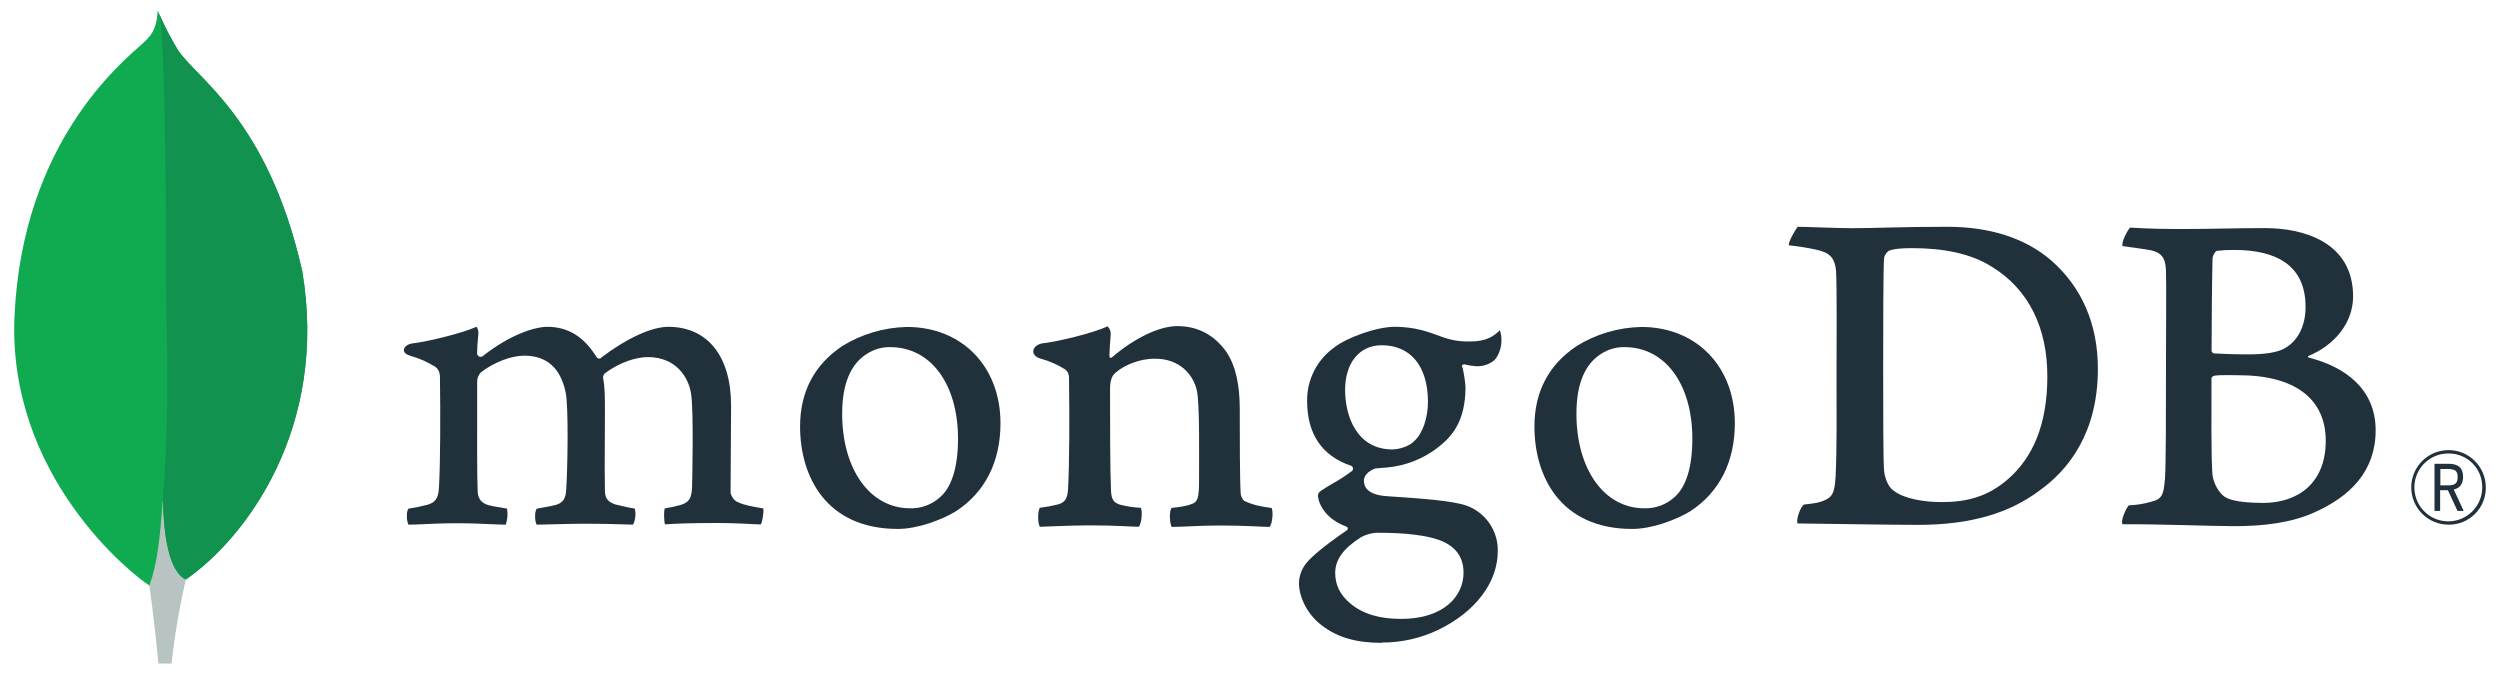
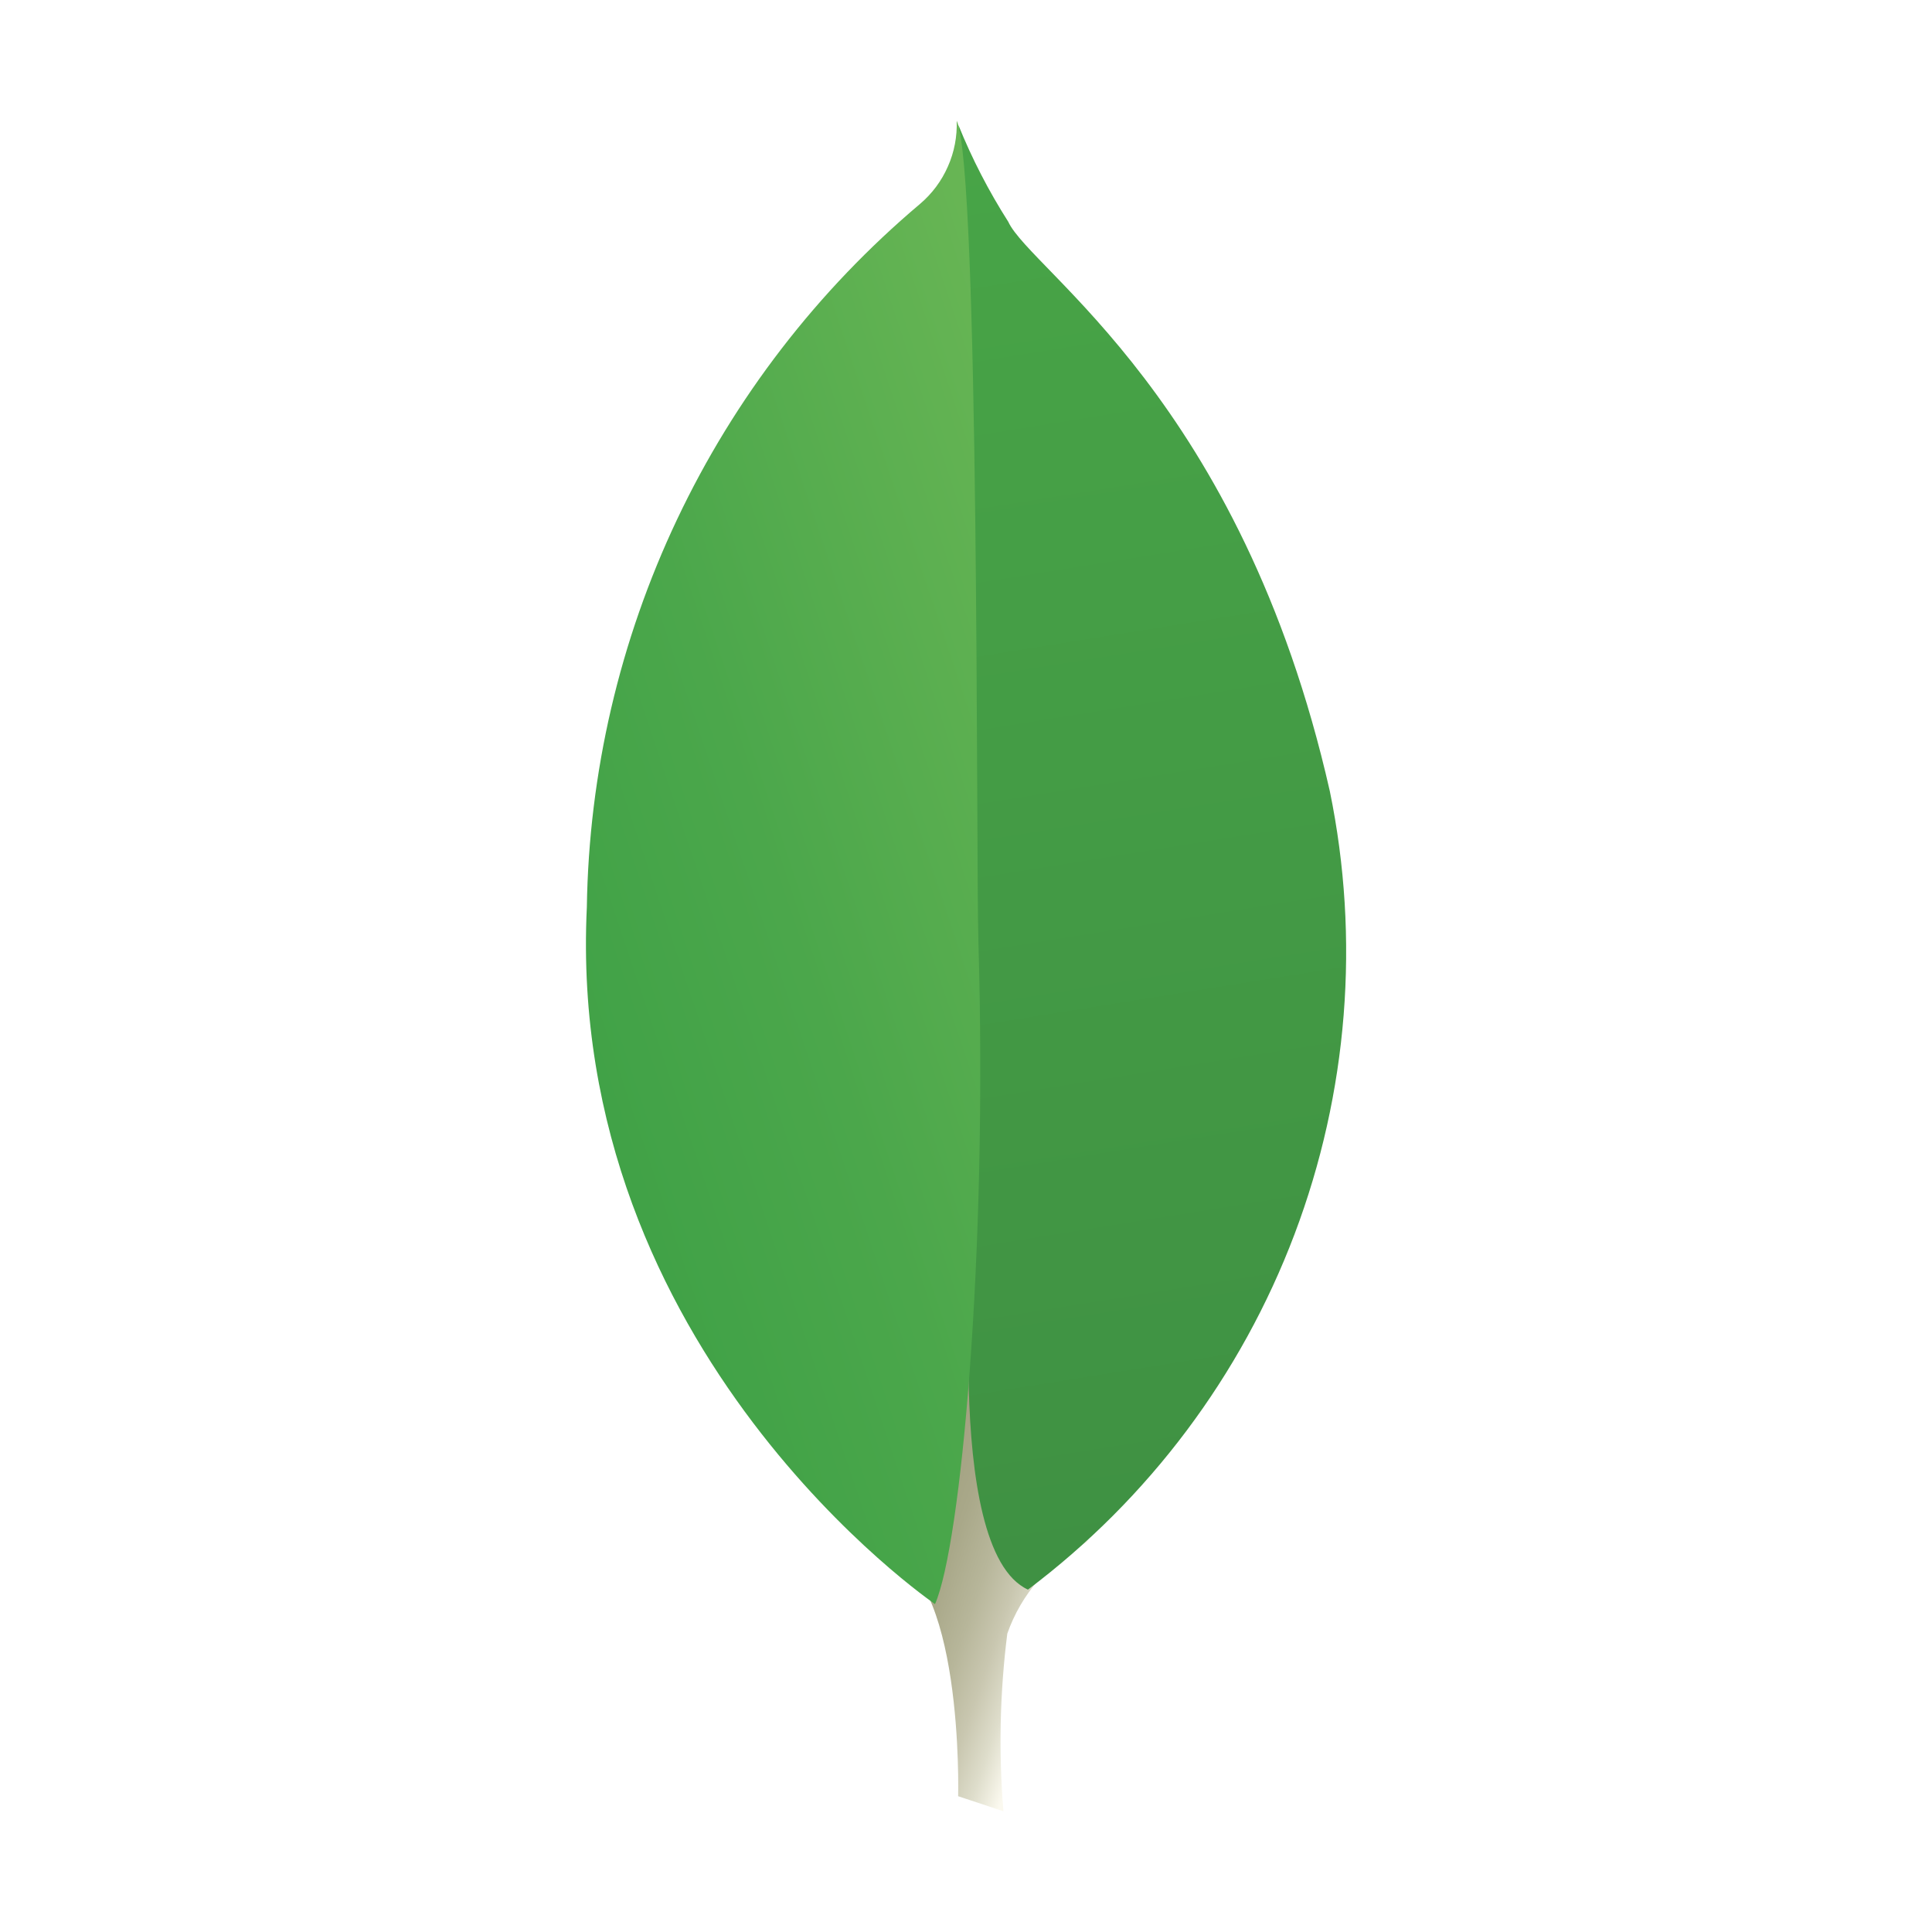
- <svg xmlns="http://www.w3.org/2000/svg" id="Layer_1" data-name="Layer 1" viewBox="0 0 1112.61 300">
+ <svg xmlns="http://www.w3.org/2000/svg" width="32" height="32" viewBox="0 0 32 32" fill="none">
+   <path d="M16.62 30L15.87 29.751C15.87 29.751 15.97 25.951 14.595 25.684C13.694 24.636 14.727 -19.057 18.017 25.535C17.393 25.851 16.916 26.397 16.684 27.058C16.561 28.034 16.539 29.02 16.62 30V30Z" fill="url(#paint0_linear_49610_4450)" />
+   <path d="M17.026 26.329C19.026 24.824 20.557 22.782 21.442 20.441C22.327 18.1 22.53 15.556 22.026 13.104C20.556 6.619 17.075 4.487 16.7 3.673C16.377 3.166 16.1 2.631 15.875 2.073L16.152 20.142C16.152 20.142 15.578 25.664 17.026 26.329Z" fill="url(#paint1_linear_49610_4450)" />
+   <path d="M15.487 26.569C15.487 26.569 9.366 22.4 9.72 15.025C9.753 12.802 10.263 10.611 11.215 8.602C12.167 6.592 13.539 4.811 15.239 3.377C15.438 3.208 15.595 2.997 15.7 2.758C15.806 2.52 15.855 2.26 15.846 2C16.227 2.82 16.165 14.243 16.205 15.579C16.36 20.776 15.916 25.588 15.487 26.569Z" fill="url(#paint2_linear_49610_4450)" />
  <defs>
-     <style>.cls-1{fill:#10aa50;}.cls-2{fill:#b8c4c2;}.cls-3{fill:#12924f;}.cls-4{fill:#21313c;}</style>
+     <linearGradient id="paint0_linear_49610_4450" x1="11.572" y1="16.252" x2="20.204" y2="19.181" gradientUnits="userSpaceOnUse">
+       <stop offset="0.231" stop-color="#999875" />
+       <stop offset="0.563" stop-color="#9B9977" />
+       <stop offset="0.683" stop-color="#A09F7E" />
+       <stop offset="0.768" stop-color="#A9A889" />
+       <stop offset="0.837" stop-color="#B7B69A" />
+       <stop offset="0.896" stop-color="#C9C7B0" />
+       <stop offset="0.948" stop-color="#DEDDCB" />
+       <stop offset="0.994" stop-color="#F8F6EB" />
+       <stop offset="1" stop-color="#FBF9EF" />
+     </linearGradient>
+     <linearGradient id="paint1_linear_49610_4450" x1="14.737" y1="1.944" x2="18.553" y2="25.773" gradientUnits="userSpaceOnUse">
+       <stop stop-color="#48A547" />
+       <stop offset="1" stop-color="#3F9143" />
+     </linearGradient>
+     <linearGradient id="paint2_linear_49610_4450" x1="9.193" y1="15.755" x2="19.434" y2="12.325" gradientUnits="userSpaceOnUse">
+       <stop stop-color="#41A247" />
+       <stop offset="0.352" stop-color="#4BA74B" />
+       <stop offset="0.956" stop-color="#67B554" />
+       <stop offset="1" stop-color="#69B655" />
+     </linearGradient>
  </defs>
-   <path class="cls-1" d="M134.44,120.34C119.13,52.8,87.22,34.82,79.08,22.11a144.57,144.57,0,0,1-8.9-17.42c-.43,6-1.22,9.78-6.32,14.33C53.62,28.15,10.13,63.59,6.47,140.33c-3.41,71.55,52.6,115.67,60,120.23,5.69,2.8,12.62.06,16-2.51,27-18.53,63.89-67.93,52-137.71" />
-   <path class="cls-2" d="M72.5,222.46c-1.41,17.71-2.42,28-6,38.12,0,0,2.35,16.86,4,34.72h5.84a324.73,324.73,0,0,1,6.37-37.39C75.15,254.19,72.79,238,72.5,222.46Z" />
-   <path class="cls-3" d="M82.7,257.92h0c-7.64-3.53-9.85-20.06-10.19-35.46a725.83,725.83,0,0,0,1.65-76.35c-.4-13.36.19-123.74-3.29-139.9A134.29,134.29,0,0,0,79.08,22.1c8.14,12.72,40.06,30.7,55.36,98.24C146.36,190,109.67,239.27,82.7,257.92Z" />
-   <path class="cls-4" d="M1089.7,233.5a16.59,16.59,0,1,1,16.59-16.82,16.38,16.38,0,0,1-16.59,16.82m0-31.68a15.1,15.1,0,1,0,15,15.14,14.85,14.85,0,0,0-15-15.14m4,25.58-4.28-9.23h-3.45v9.23h-2.51v-21h6.19c4.61,0,6.53,2,6.53,5.87,0,3.08-1.45,5-4.15,5.59l4.42,9.51ZM1086.07,216h3.63c2.94,0,4.06-1,4.06-3.68s-1.07-3.59-4.38-3.59h-3.31Z" />
-   <path class="cls-4" d="M842.79,218.38c4.49,3.59,13.46,5.07,21.37,5.07,10.25,0,20.3-1.9,30.12-10.77,10-9.09,16.88-23,16.88-45.21,0-21.34-8.12-38.66-24.78-48.8-9.4-5.91-21.58-8.24-35.47-8.24-4,0-8.12.21-10.46,1.27a5.49,5.49,0,0,0-1.93,3c-.42,3.8-.42,32.74-.42,49.85,0,17.54,0,42,.42,45,.22,2.54,1.5,7,4.27,8.87M800.15,100.93c3.63,0,17.43.63,23.85.63,12,0,20.29-.63,42.72-.63,18.8,0,34.62,5.07,45.93,14.78,13.68,11.84,21,28.31,21,48.38,0,28.52-13,45-26.07,54.29-13,9.72-29.91,15.21-54,15.21-12.82,0-34.83-.42-53.2-.63H800c-.86-1.69,1.57-8.28,3.07-8.45,5-.56,6.32-.76,8.62-1.71,3.88-1.59,4.79-3.57,5.22-10.54.64-13.1.43-28.73.43-46.48,0-12.67.21-37.39-.21-45.21-.65-6.54-3.41-8.23-9-9.5a116.24,116.24,0,0,0-12-1.9c-.42-1.27,2.86-7,3.93-8.24" />
-   <path class="cls-4" d="M986.6,111.65c-.85.21-1.92,2.33-1.92,3.38-.22,7.61-.43,27.46-.43,41.19a1.36,1.36,0,0,0,1.07,1.06c2.77.21,9.61.43,15.38.43,8.12,0,12.82-1.06,15.38-2.33,6.84-3.38,10-10.78,10-18.8,0-18.38-12.82-25.35-31.83-25.35a57.35,57.35,0,0,0-7.69.42m48.5,84.5c0-18.59-13.68-29.15-38.68-29.15-1.06,0-9-.21-10.89.21-.64.21-1.28.63-1.28,1.06,0,13.31-.22,34.64.43,43.09.43,3.59,3,8.66,6.19,10.14,3.42,1.9,11.11,2.32,16.45,2.32,14.74,0,27.78-8.23,27.78-27.67M948,101.3c1.93,0,7.61.63,22.14.63,13.67,0,24.78-.42,38-.42,16.45,0,39.09,5.92,39.09,30.42,0,12-8.54,21.76-19.65,26.41-.64.21-.64.63,0,.84,15.81,4,29.69,13.73,29.69,32.32,0,18.17-11.32,29.58-27.77,36.76-10,4.44-22.43,5.91-35,5.91-9.61,0-35.37-1-49.69-.84-1.5-.63,1.37-7.4,2.65-8.45a39.38,39.38,0,0,0,9.69-1.52c5.12-1.26,5.73-2.91,6.37-10.52.43-6.55.43-30,.43-46.69,0-22.82.22-38.23,0-45.84-.21-5.91-2.35-7.82-6.41-8.87-3.2-.64-8.54-1.27-12.81-1.9-1.07-1.06,2.22-7.4,3.28-8.24" />
-   <path class="cls-4" d="M181.75,233.5a9.26,9.26,0,0,1-.65-4.27,5.43,5.43,0,0,1,.65-2.85,72.58,72.58,0,0,0,8.2-1.67c3.78-.94,5.2-3,5.42-7.82.62-11.39.66-32.76.44-47.78v-.44c0-1.62,0-3.82-2-5.37a42.94,42.94,0,0,0-11.33-5c-1.79-.53-2.78-1.47-2.73-2.57s1.18-2.4,3.51-2.86c6.19-.63,22.41-4.5,28.78-7.44a4.22,4.22,0,0,1,.85,3c0,.66-.1,1.36-.17,2.08-.18,2.12-.38,4.53-.38,6.93a1.58,1.58,0,0,0,2.68.91c12.13-9.51,23-12.9,28.57-12.9,9.17,0,16.31,4.38,21.84,13.4a1.47,1.47,0,0,0,1.24.73,1.42,1.42,0,0,0,1.16-.62c11.15-8.46,22.2-13.51,29.6-13.51,17.48,0,27.93,13.09,27.93,35,0,6.3-.06,14.29-.12,21.74-.05,6.54-.1,12.67-.1,16.91,0,1,1.38,3.88,3.45,4.45,2.56,1.25,6.25,1.89,10.92,2.69l.18,0c.35,1.26-.39,6.15-1.1,7.15-1.16,0-2.76-.1-4.76-.2-3.63-.18-8.61-.43-14.4-.43-11.62,0-17.69.22-23.49.6-.44-1.45-.59-6.13-.06-7.11A61.55,61.55,0,0,0,303,224.7c3.7-1.22,4.77-2.9,5-7.81.09-3.49.76-34.24-.43-41.54-1.1-7.57-6.8-16.43-19.27-16.43-4.63,0-12.1,1.93-19.22,7.33a2.8,2.8,0,0,0-.7,1.81v.15c.84,3.94.84,8.54.84,15.49,0,4,0,8.17-.05,12.34-.05,8.48-.09,16.48.05,22.53,0,4.12,2.49,5.11,4.5,5.9,1.09.24,1.95.45,2.82.65,1.67.41,3.41.83,6,1.24a11.49,11.49,0,0,1-.1,5.32,4.26,4.26,0,0,1-.75,1.81c-6.46-.22-13.09-.41-22.66-.41-2.9,0-7.63.12-11.81.23-3.39.09-6.59.18-8.41.19a8.24,8.24,0,0,1-.64-3.68,6.38,6.38,0,0,1,.67-3.44l2.57-.47c2.24-.4,4.18-.74,6-1.2,3.16-1,4.35-2.72,4.58-6.75.62-9.4,1.1-36.49-.23-43.27-2.26-10.88-8.45-16.4-18.41-16.4-5.83,0-13.2,2.81-19.22,7.32a5.86,5.86,0,0,0-1.77,4.35c0,3.23,0,7.07,0,11.19,0,13.6-.09,30.53.24,37.85.2,2.26,1,4.94,5.23,5.92.93.27,2.53.53,4.39.84,1.07.18,2.24.37,3.45.59a15.16,15.16,0,0,1-.57,7.15c-1.86,0-4.15-.12-6.77-.23-4-.18-9-.4-14.65-.4-6.68,0-11.33.22-15.06.4-2.51.12-4.68.22-6.85.23" />
-   <path class="cls-4" d="M396.2,154.49A18.22,18.22,0,0,0,386,157.36c-7.42,4.51-11.2,13.52-11.2,26.76,0,24.78,12.41,42.09,30.18,42.09A19,19,0,0,0,418,221.6c5.46-4.45,8.36-13.55,8.36-26.29,0-24.41-12.13-40.82-30.18-40.82m3.42,80.91c-32.1,0-43.53-23.55-43.53-45.58,0-15.39,6.29-27.42,18.7-35.77a57.11,57.11,0,0,1,28.89-8.54c24.49,0,41.6,17.61,41.6,42.84,0,17.14-6.83,30.68-19.76,39.14-6.21,3.8-17,7.91-25.9,7.91" />
-   <path class="cls-4" d="M723,154.49a18.17,18.17,0,0,0-10.22,2.87c-7.42,4.51-11.2,13.52-11.2,26.76,0,24.78,12.41,42.09,30.18,42.09a19,19,0,0,0,13.06-4.61c5.46-4.45,8.35-13.55,8.35-26.29,0-24.41-12.12-40.82-30.17-40.82m3.42,80.91c-32.1,0-43.53-23.55-43.53-45.57,0-15.41,6.29-27.43,18.71-35.78a57,57,0,0,1,28.88-8.54c24.49,0,41.6,17.62,41.6,42.83,0,17.16-6.83,30.69-19.76,39.14-6.21,3.81-17,7.92-25.9,7.92" />
-   <path class="cls-4" d="M614.92,153.65c-9.89,0-16.29,7.81-16.29,19.9s5.51,26.46,21,26.46c2.66,0,7.48-1.18,9.87-3.81,3.6-3.31,6-10.15,6-17.37,0-15.77-7.68-25.18-20.53-25.18m-1.28,83.44a16.29,16.29,0,0,0-8,2c-7.83,5-11.46,10-11.46,15.81,0,5.44,2.11,9.77,6.65,13.61,5.5,4.66,12.92,6.93,22.67,6.93,19.19,0,27.79-10.32,27.79-20.54,0-7.12-3.57-11.89-10.92-14.59-5.66-2.07-15.12-3.21-26.7-3.21m1.28,49c-11.52,0-19.82-2.43-26.91-7.89-6.9-5.32-10-13.22-10-18.68a14.61,14.61,0,0,1,3.78-9.5c2-2.28,6.65-6.55,17.4-13.94a.92.92,0,0,0,.56-.85.89.89,0,0,0-.68-.88c-8.85-3.39-11.52-9-12.33-12,0-.11,0-.28-.09-.47-.25-1.18-.49-2.3,1.12-3.45,1.24-.88,3.22-2.06,5.34-3.31a71.89,71.89,0,0,0,8.59-5.59,1.41,1.41,0,0,0-.36-2.2c-13.1-4.4-19.7-14.13-19.7-29a28.83,28.83,0,0,1,12.1-23.73c5.27-4.17,18.5-9.18,27.07-9.18h.5c8.81.21,13.78,2.06,20.66,4.6a32.84,32.84,0,0,0,12.22,1.94c7.29,0,10.48-2.31,13.22-5a11.47,11.47,0,0,1,.7,3.78,14.22,14.22,0,0,1-2.38,8.68c-1.49,2.07-5,3.57-8.21,3.57-.33,0-.65,0-1-.05a26.94,26.94,0,0,1-5-.83l-.82.29c-.26.38-.09.8.12,1.34a1.7,1.7,0,0,1,.12.33,58.52,58.52,0,0,1,1.19,8.1c0,15.55-6.13,22.32-12.76,27.34a43.56,43.56,0,0,1-22,8.52h0c-.17,0-1,.07-2.56.21-1,.09-2.3.21-2.49.21l-.19,0c-1.44.4-5.2,2.19-5.2,5.52,0,2.76,1.7,6.19,9.83,6.81l5.26.37c10.72.75,24.11,1.68,30.41,3.81a21.06,21.06,0,0,1,14.07,20.27c0,13.95-9.92,27.07-26.53,35.09a57.66,57.66,0,0,1-25.09,5.63" />
-   <path class="cls-4" d="M565.86,226.06c-4.7-.63-8.13-1.27-12.18-3.17a5.6,5.6,0,0,1-1.5-3c-.43-6.55-.43-25.56-.43-38,0-10.15-1.7-19-6-25.35-5.13-7.19-12.39-11.41-21.79-11.41-8.33,0-19.44,5.7-28.62,13.52-.22.21-1.63,1.55-1.6-.53s.35-6.3.55-9a4.63,4.63,0,0,0-1.4-3.92c-6,3-22.83,7-29.06,7.61-4.54.88-5.69,5.25-.84,6.76l.07,0a41.46,41.46,0,0,1,11,4.84c1.92,1.48,1.71,3.59,1.71,5.28.21,14.15.21,35.91-.43,47.74-.21,4.65-1.5,6.34-4.92,7.19l.32-.11a66.46,66.46,0,0,1-7.91,1.48c-1.07,1.05-1.07,7.18,0,8.45,2.14,0,13-.63,22-.63,12.38,0,18.79.63,22,.63,1.29-1.48,1.71-7.18.86-8.45a45,45,0,0,1-8.77-1.27c-3.41-.84-4.27-2.54-4.48-6.33-.42-9.94-.42-31.06-.42-45.43,0-4,1.06-5.91,2.34-7,4.27-3.8,11.33-6.33,17.52-6.33,6,0,10,1.9,13,4.43A18.1,18.1,0,0,1,533,176c.85,8,.63,24.09.63,38,0,7.61-.63,9.52-3.41,10.36-1.28.63-4.7,1.27-8.76,1.69-1.28,1.27-.86,7.18,0,8.45,5.55,0,12-.63,21.36-.63,11.75,0,19.23.63,22.22.63,1.28-1.48,1.71-7,.86-8.45" />
</svg>
